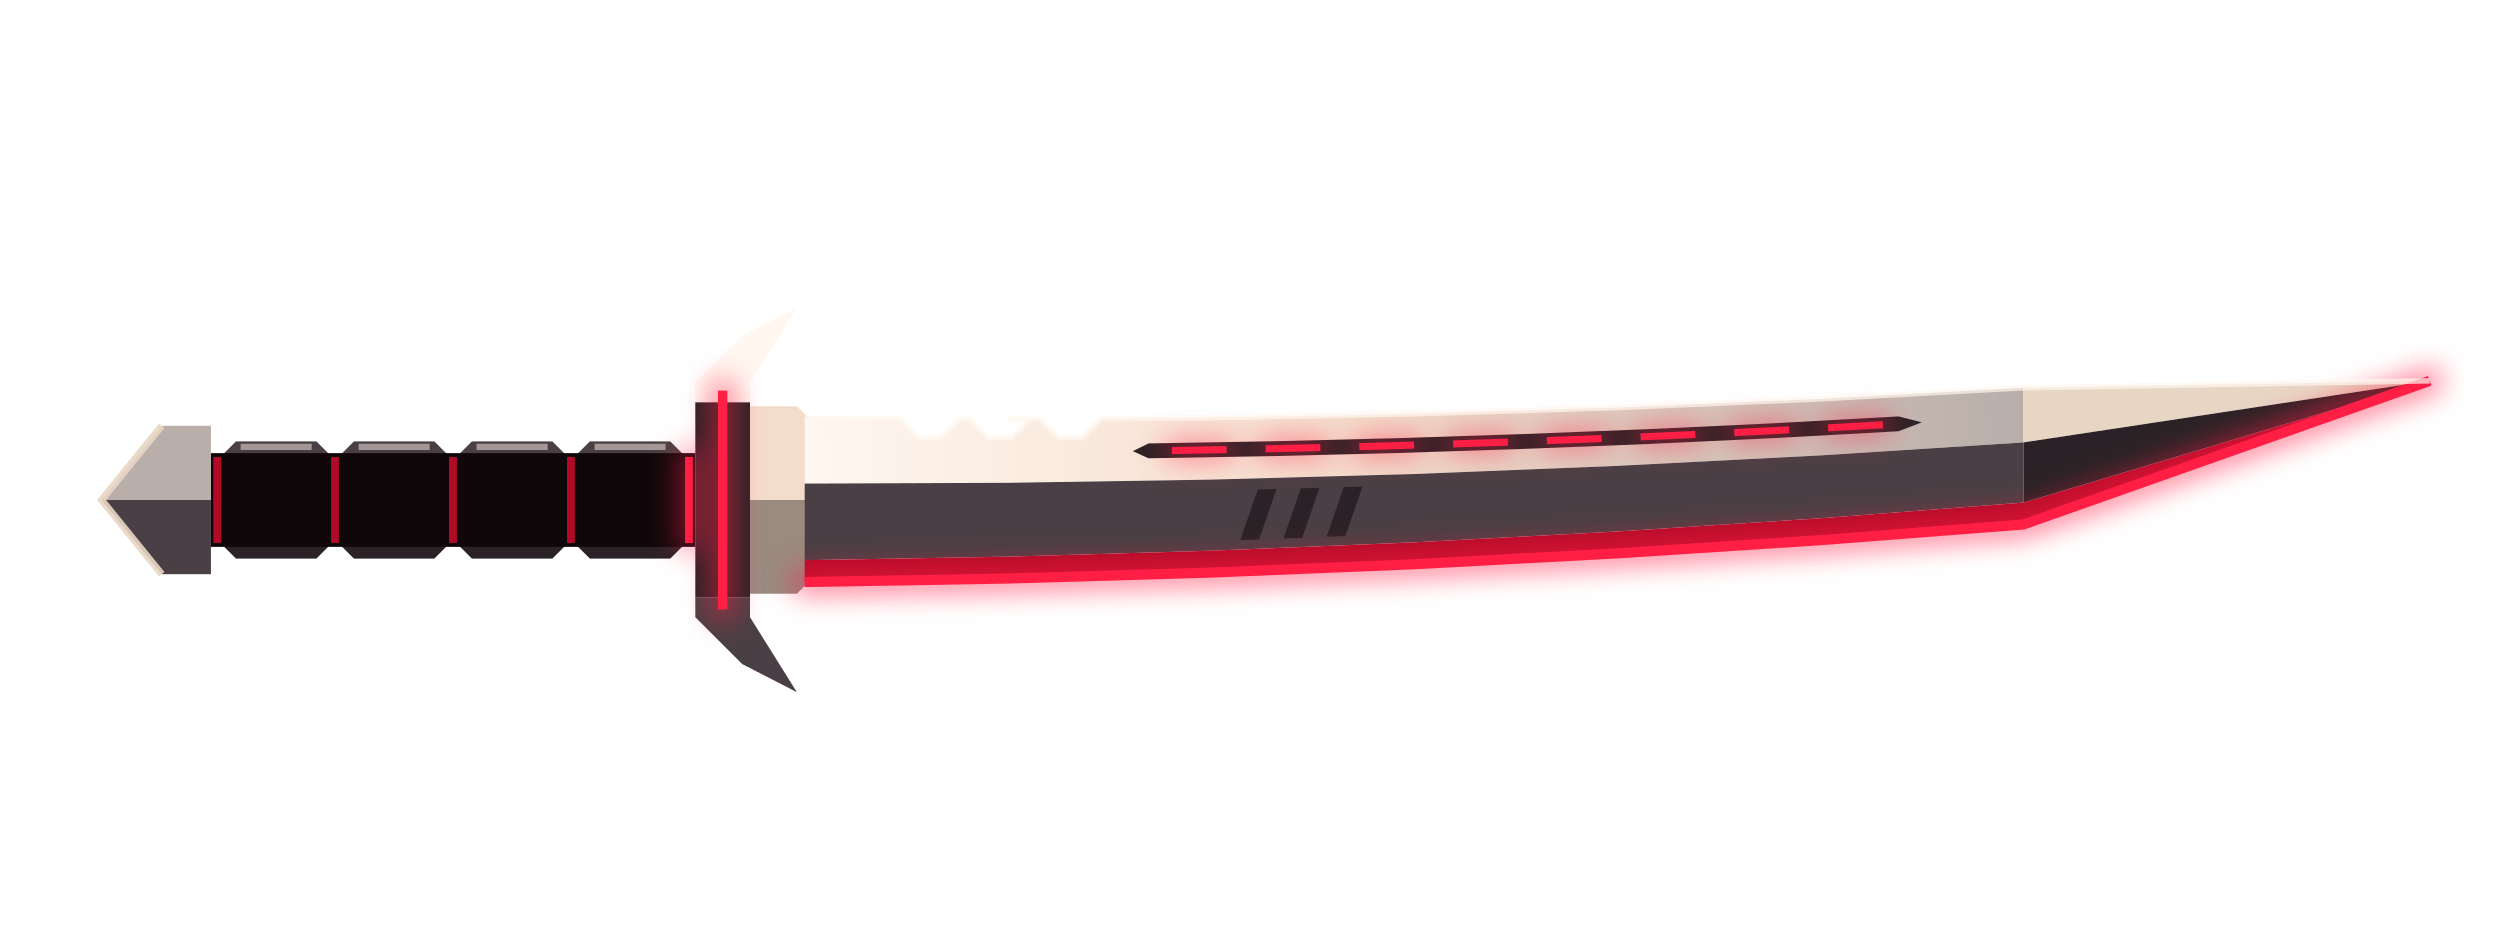
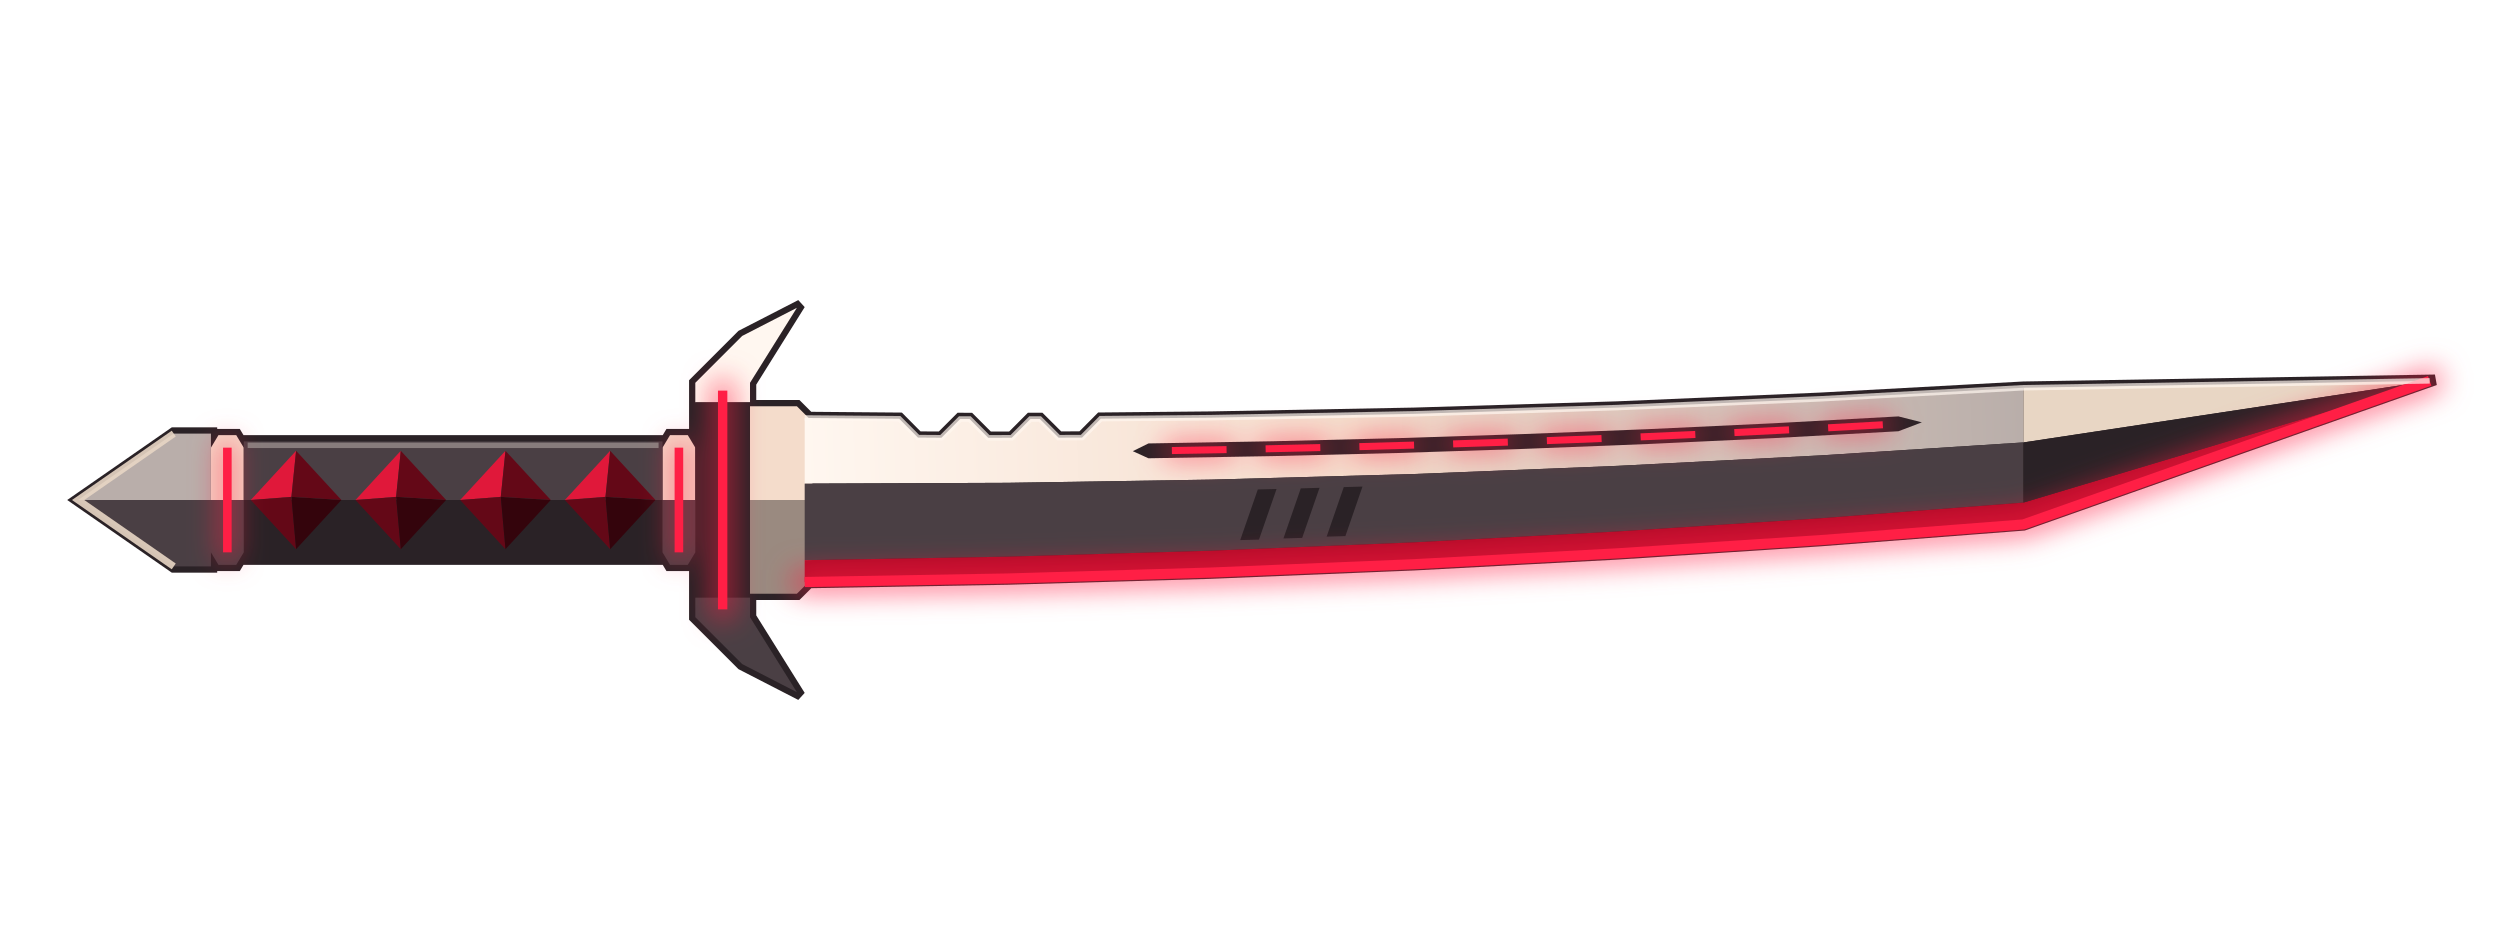
<svg xmlns="http://www.w3.org/2000/svg" viewBox="0 0 320 120" width="320" height="120">
  <defs>
    <linearGradient id="ruinous-blade-a-sheen" gradientUnits="userSpaceOnUse" x1="103" y1="64" x2="259" y2="58.38">
      <stop offset="0" stop-color="#fff7f0" />
      <stop offset="0.45" stop-color="#f4dccb" />
      <stop offset="1" stop-color="#b9aeaa" />
    </linearGradient>
    <filter id="ruinous-blade-a-glow" filterUnits="userSpaceOnUse" x="0" y="0" width="320" height="120" color-interpolation-filters="sRGB">
      <feGaussianBlur stdDeviation="1.8" />
    </filter>
  </defs>
-   <path d="M96 52L102 52L104 54L104 64L96 64Z" fill="#f4dccb" />
+   <path d="M103 39.31L96.8 49.23L96.8 51.2L102.33 51.2L103.84 52.71L115.44 52.81L117.83 55.22L120.17 55.23L122.57 52.83L124.43 52.84L126.83 55.24L129.17 55.24L131.57 52.83L133.43 52.83L135.83 55.22L138.17 55.21L140.56 52.8L154.99 52.66L180.98 52.17L206.98 51.37L206.98 51.37L232.96 50.25L258.97 48.83L311.67 47.94L311.91 49.28L259.17 67.91L233.06 69.93L207.05 71.63L181.04 73.02L155.03 74.09L129.02 74.85L103.85 75.29L102.33 76.8L96.8 76.8L96.8 78.77L103 88.69L102.18 89.59L94.52 85.65L88.2 79.33L88.2 73.1L85.31 73.1L84.83 72.3L31.17 72.3L30.69 73.1L27.8 73.1L27.8 73.3L21.99 73.3L8.6 64L21.99 54.7L27.8 54.7L27.8 54.9L30.69 54.9L31.17 55.7L84.83 55.7L85.31 54.9L88.2 54.9L88.2 48.67L94.52 42.35L102.18 38.41ZM38.21 64.8L38.54 68.43L41.88 64.8ZM51.61 64.8L51.94 68.43L55.28 64.8ZM65.01 64.8L65.34 68.43L68.68 64.8ZM78.41 64.8L78.74 68.43L82.08 64.8ZM33.92 64.8L36.89 68.02L36.6 64.8ZM47.32 64.8L50.29 68.02L50 64.8ZM60.72 64.8L63.69 68.02L63.4 64.8ZM74.12 64.8L77.09 68.02L76.8 64.8ZM74.12 63.2L76.66 63.2L76.62 62.74L81.96 63.08L78.1 58.88ZM60.72 63.2L63.26 63.2L63.22 62.74L68.56 63.08L64.7 58.88ZM47.32 63.2L49.86 63.2L49.82 62.74L55.16 63.08L51.3 58.88ZM33.92 63.2L36.46 63.2L36.42 62.74L41.76 63.08L37.9 58.88Z" fill="#2a2226" />
+   <path d="M96 52L102 52L104 54L104 64L96 64ZM89 57.3L88.04 55.7L85.76 55.7L84.8 57.3L84.8 64L89 64ZM31.2 57.3L30.24 55.7L27.96 55.7L27 57.3L27 64L31.2 64Z" fill="#f4dccb" />
  <path d="M96 64L104 64L104 74L102 76L96 76Z" fill="#9a8a80" />
  <path d="M89 49L95 43L102 39.4L96 49L96 51.5L89 51.5Z" fill="#fff7f0" />
-   <path d="M89 51.5L96 51.5L96 76.5L89 76.5ZM87.4 63.25L73.9 63.25L73.9 69.9L75.5 71.5L85.8 71.5L87.4 69.9ZM72.3 63.25L58.8 63.25L58.8 69.9L60.4 71.5L70.7 71.5L72.3 69.9ZM57.2 63.25L43.7 63.25L43.7 69.9L45.3 71.5L55.6 71.5L57.2 69.9ZM42.1 63.25L28.6 63.25L28.6 69.9L30.2 71.5L40.5 71.5L42.1 69.9Z" fill="#2a2226" />
-   <path d="M89 76.5L96 76.5L96 79L102 88.6L95 85L89 79ZM87.4 58.1L85.8 56.5L75.5 56.5L73.9 58.1L73.9 63.25L87.4 63.25ZM72.3 58.1L70.7 56.5L60.4 56.5L58.8 58.1L58.8 63.25L72.3 63.25ZM57.2 58.1L55.6 56.5L45.3 56.5L43.7 58.1L43.7 63.25L57.2 63.25ZM42.1 58.1L40.5 56.5L30.2 56.5L28.6 58.1L28.6 63.25L42.1 63.25ZM27 64L13 64L20.7 73.5L27 73.5Z" fill="#4a3f44" />
-   <path d="M89 58L27 58L27 70L89 70Z" fill="#10070a" />
-   <path d="M27 54.5L20.7 54.5L13 64L27 64Z" fill="#b9aeaa" />
+   <path d="M89 51.5L96 51.5L96 76.5L89 76.5ZM84.8 64L31.2 64L31.2 71.5L84.8 71.5Z" fill="#2a2226" />
+   <path d="M89 76.5L96 76.5L96 79L102 88.6L95 85L89 79ZM84.8 56.5L31.2 56.5L31.2 64L84.8 64ZM89 64L84.8 64L84.8 70.7L85.76 72.3L88.04 72.3L89 70.7ZM31.2 64L27 64L27 70.7L27.96 72.3L30.24 72.3L31.2 70.7ZM27 64L10 64L22.24 72.5L27 72.5Z" fill="#4a3f44" />
+   <path d="M72.3 64L78.1 57.7L77.5 63.6ZM58.9 64L64.7 57.7L64.1 63.6ZM45.5 64L51.3 57.7L50.7 63.6ZM32.1 64L37.9 57.7L37.3 63.6Z" fill="#e0183a" />
+   <path d="M78.1 57.7L83.9 64L77.5 63.6ZM78.1 70.3L72.3 64L77.5 63.6ZM64.7 57.7L70.5 64L64.1 63.6ZM64.7 70.3L58.9 64L64.1 63.6ZM51.3 57.7L57.1 64L50.7 63.6ZM51.3 70.3L45.5 64L50.7 63.6ZM37.9 57.7L43.7 64L37.3 63.6ZM37.9 70.3L32.1 64L37.3 63.6Z" fill="#640817" />
+   <path d="M83.9 64L78.1 70.3L77.5 63.6ZM70.5 64L64.7 70.3L64.1 63.6ZM57.1 64L51.3 70.3L50.7 63.6ZM43.7 64L37.9 70.3L37.3 63.6Z" fill="#34040c" />
+   <path d="M27 55.5L22.24 55.5L10 64L27 64Z" fill="#b9aeaa" />
  <g filter="url(#ruinous-blade-a-glow)" fill="none" opacity="0.65" stroke-linejoin="miter" stroke-linecap="square">
-     <path d="M88.18 58.5L88.18 69.5" stroke="#ff1f45" stroke-width="2.2" />
+     <path d="M86.9 57.3L86.9 70.7M29.1 57.3L29.1 70.7" stroke="#ff1f45" stroke-width="2" />
    <path d="M92.5 50L92.5 78" stroke="#ff1f45" stroke-width="2.64" />
  </g>
-   <path d="M88.18 58.5L88.18 69.5" fill="none" stroke="#ff1f45" stroke-width="1" stroke-linejoin="miter" stroke-miterlimit="8" />
-   <path d="M73.08 58.5L73.08 69.5M57.98 58.5L57.98 69.5M42.88 58.5L42.88 69.5M27.8 58.5L27.8 69.5" fill="none" stroke="#b10a27" stroke-width="1" stroke-linejoin="miter" stroke-miterlimit="8" />
+   <path d="M86.9 57.3L86.9 70.7M29.1 57.3L29.1 70.7" fill="none" stroke="#ff1f45" stroke-width="1.1" stroke-linejoin="miter" stroke-miterlimit="8" />
  <path d="M92.5 50L92.5 78" fill="none" stroke="#ff1f45" stroke-width="1.2" stroke-linejoin="miter" stroke-miterlimit="8" />
-   <path d="M85.2 57.2L76.1 57.2M70.1 57.2L61 57.2M55 57.2L45.9 57.2M39.9 57.2L30.8 57.2" fill="none" stroke="#b9aeaa" stroke-width="0.8" opacity="0.8" stroke-linejoin="miter" stroke-miterlimit="8" />
-   <path d="M20.7 54.5L13 64L20.7 73.5" fill="none" stroke="#e8d6c4" stroke-width="0.9" opacity="0.9" stroke-linejoin="miter" stroke-miterlimit="8" />
-   <path d="M103 53.5L115.1 53.6L117.5 56.01L120.5 56.03L122.9 53.63L124.1 53.63L126.5 56.04L129.5 56.03L131.9 53.63L129 53.64L133.1 53.63L135.5 56.02L138.5 56.01L140.9 53.59L155 53.46L181 52.97L207 52.17L233 51.05L259 49.63L259 56.63L233 58.29L207 59.63L181 60.67L155 61.39L129 61.8L103 61.9Z" fill="url(#ruinous-blade-a-sheen)" />
+   <path d="M84.3 57L31.7 57" fill="none" stroke="#b9aeaa" stroke-width="0.7" opacity="0.55" stroke-linejoin="miter" stroke-miterlimit="8" />
+   <path d="M22.24 55.5L10 64L22.24 72.5" fill="none" stroke="#e8d6c4" stroke-width="0.9" opacity="0.9" stroke-linejoin="miter" stroke-miterlimit="8" />
+   <path d="M103 53.5L115.1 53.6L117.5 56.01L120.5 56.03L122.9 53.63L124.1 53.63L126.5 56.04L129.5 56.03L131.9 53.63L133.1 53.63L135.5 56.02L138.5 56.01L140.9 53.59L155 53.46L181 52.97L207 52.17L233 51.05L259 49.63L259 56.63L233 58.29L207 59.63L181 60.67L155 61.39L129 61.8L103 61.9Z" fill="url(#ruinous-blade-a-sheen)" />
  <path d="M103 61.9L129 61.8L155 61.39L181 60.67L207 59.63L233 58.29L259 56.63L259 64.33L233 66.34L207 68.03L181 69.42L155 70.49L129 71.25L103 71.7Z" fill="#4a3f44" />
  <path d="M103 71.7L129 71.25L155 70.49L181 69.42L207 68.03L233 66.34L259 64.33L259 67.13L233 69.14L207 70.83L181 72.22L155 73.29L129 74.05L103 74.5ZM259 64.33L311 48.75L259 67.13Z" fill="#b10a27" />
  <path d="M259 49.63L311 48.75L259 56.63Z" fill="#e8d6c4" />
  <path d="M259 56.63L311 48.75L259 64.33ZM145 57.75L147 56.76L163 56.48L179 56.08L195 55.56L211 54.93L227 54.18L243 53.3L246 54.06L243 55.2L227 56.08L211 56.83L195 57.46L179 57.98L163 58.38L147 58.66ZM161 62.65L163.4 62.59L161.15 69.07L158.75 69.13ZM166.5 62.51L168.9 62.44L166.68 68.85L164.28 68.92ZM172 62.35L174.4 62.28L172.21 68.62L169.81 68.69Z" fill="#2a2226" />
  <g filter="url(#ruinous-blade-a-glow)" fill="none" opacity="0.65" stroke-linejoin="miter" stroke-linecap="square">
    <path d="M150 57.67L157 57.55M162 57.45L169 57.29M174 57.17L181 56.97M186 56.82L193 56.59M198 56.4L205 56.13M210 55.92L217 55.61M222 55.37L229 55.02M234 54.76L241 54.37" stroke="#ff1f45" stroke-width="2" />
    <path d="M103 74.5L129 74.05L155 73.29L181 72.22L207 70.83L233 69.14L259 67.13L311 48.75" stroke="#ff1f45" stroke-width="2.86" />
  </g>
  <path d="M150 57.67L157 57.55M162 57.45L169 57.29M174 57.17L181 56.97M186 56.82L193 56.59M198 56.4L205 56.13M210 55.92L217 55.61M222 55.37L229 55.02M234 54.76L241 54.37" fill="none" stroke="#ff1f45" stroke-width="0.9" stroke-linejoin="miter" stroke-miterlimit="8" />
  <path d="M103 74.5L129 74.05L155 73.29L181 72.22L207 70.83L233 69.14L259 67.13L311 48.75" fill="none" stroke="#ff1f45" stroke-width="1.3" stroke-linejoin="miter" stroke-miterlimit="8" />
-   <path d="M103 53.5L115.1 53.6L117.5 56.01L120.5 56.03L122.9 53.63L124.1 53.63L126.5 56.04L129.5 56.03L131.9 53.63L129 53.64L133.1 53.63L135.5 56.02L138.5 56.01L140.9 53.59L155 53.46L181 52.97L207 52.17L233 51.05L259 49.63L311 48.75" fill="none" stroke="#fff7f0" stroke-width="0.7" opacity="0.7" stroke-linejoin="miter" stroke-miterlimit="8" />
+   <path d="M103 53.5L115.1 53.6L117.5 56.01L120.5 56.03L122.9 53.63L124.1 53.63L126.5 56.04L129.5 56.03L131.9 53.63L133.1 53.63L135.5 56.02L138.5 56.01L140.9 53.59L155 53.46L181 52.97L207 52.17L233 51.05L259 49.63L311 48.75" fill="none" stroke="#fff7f0" stroke-width="0.7" opacity="0.7" stroke-linejoin="miter" stroke-miterlimit="8" />
</svg>
